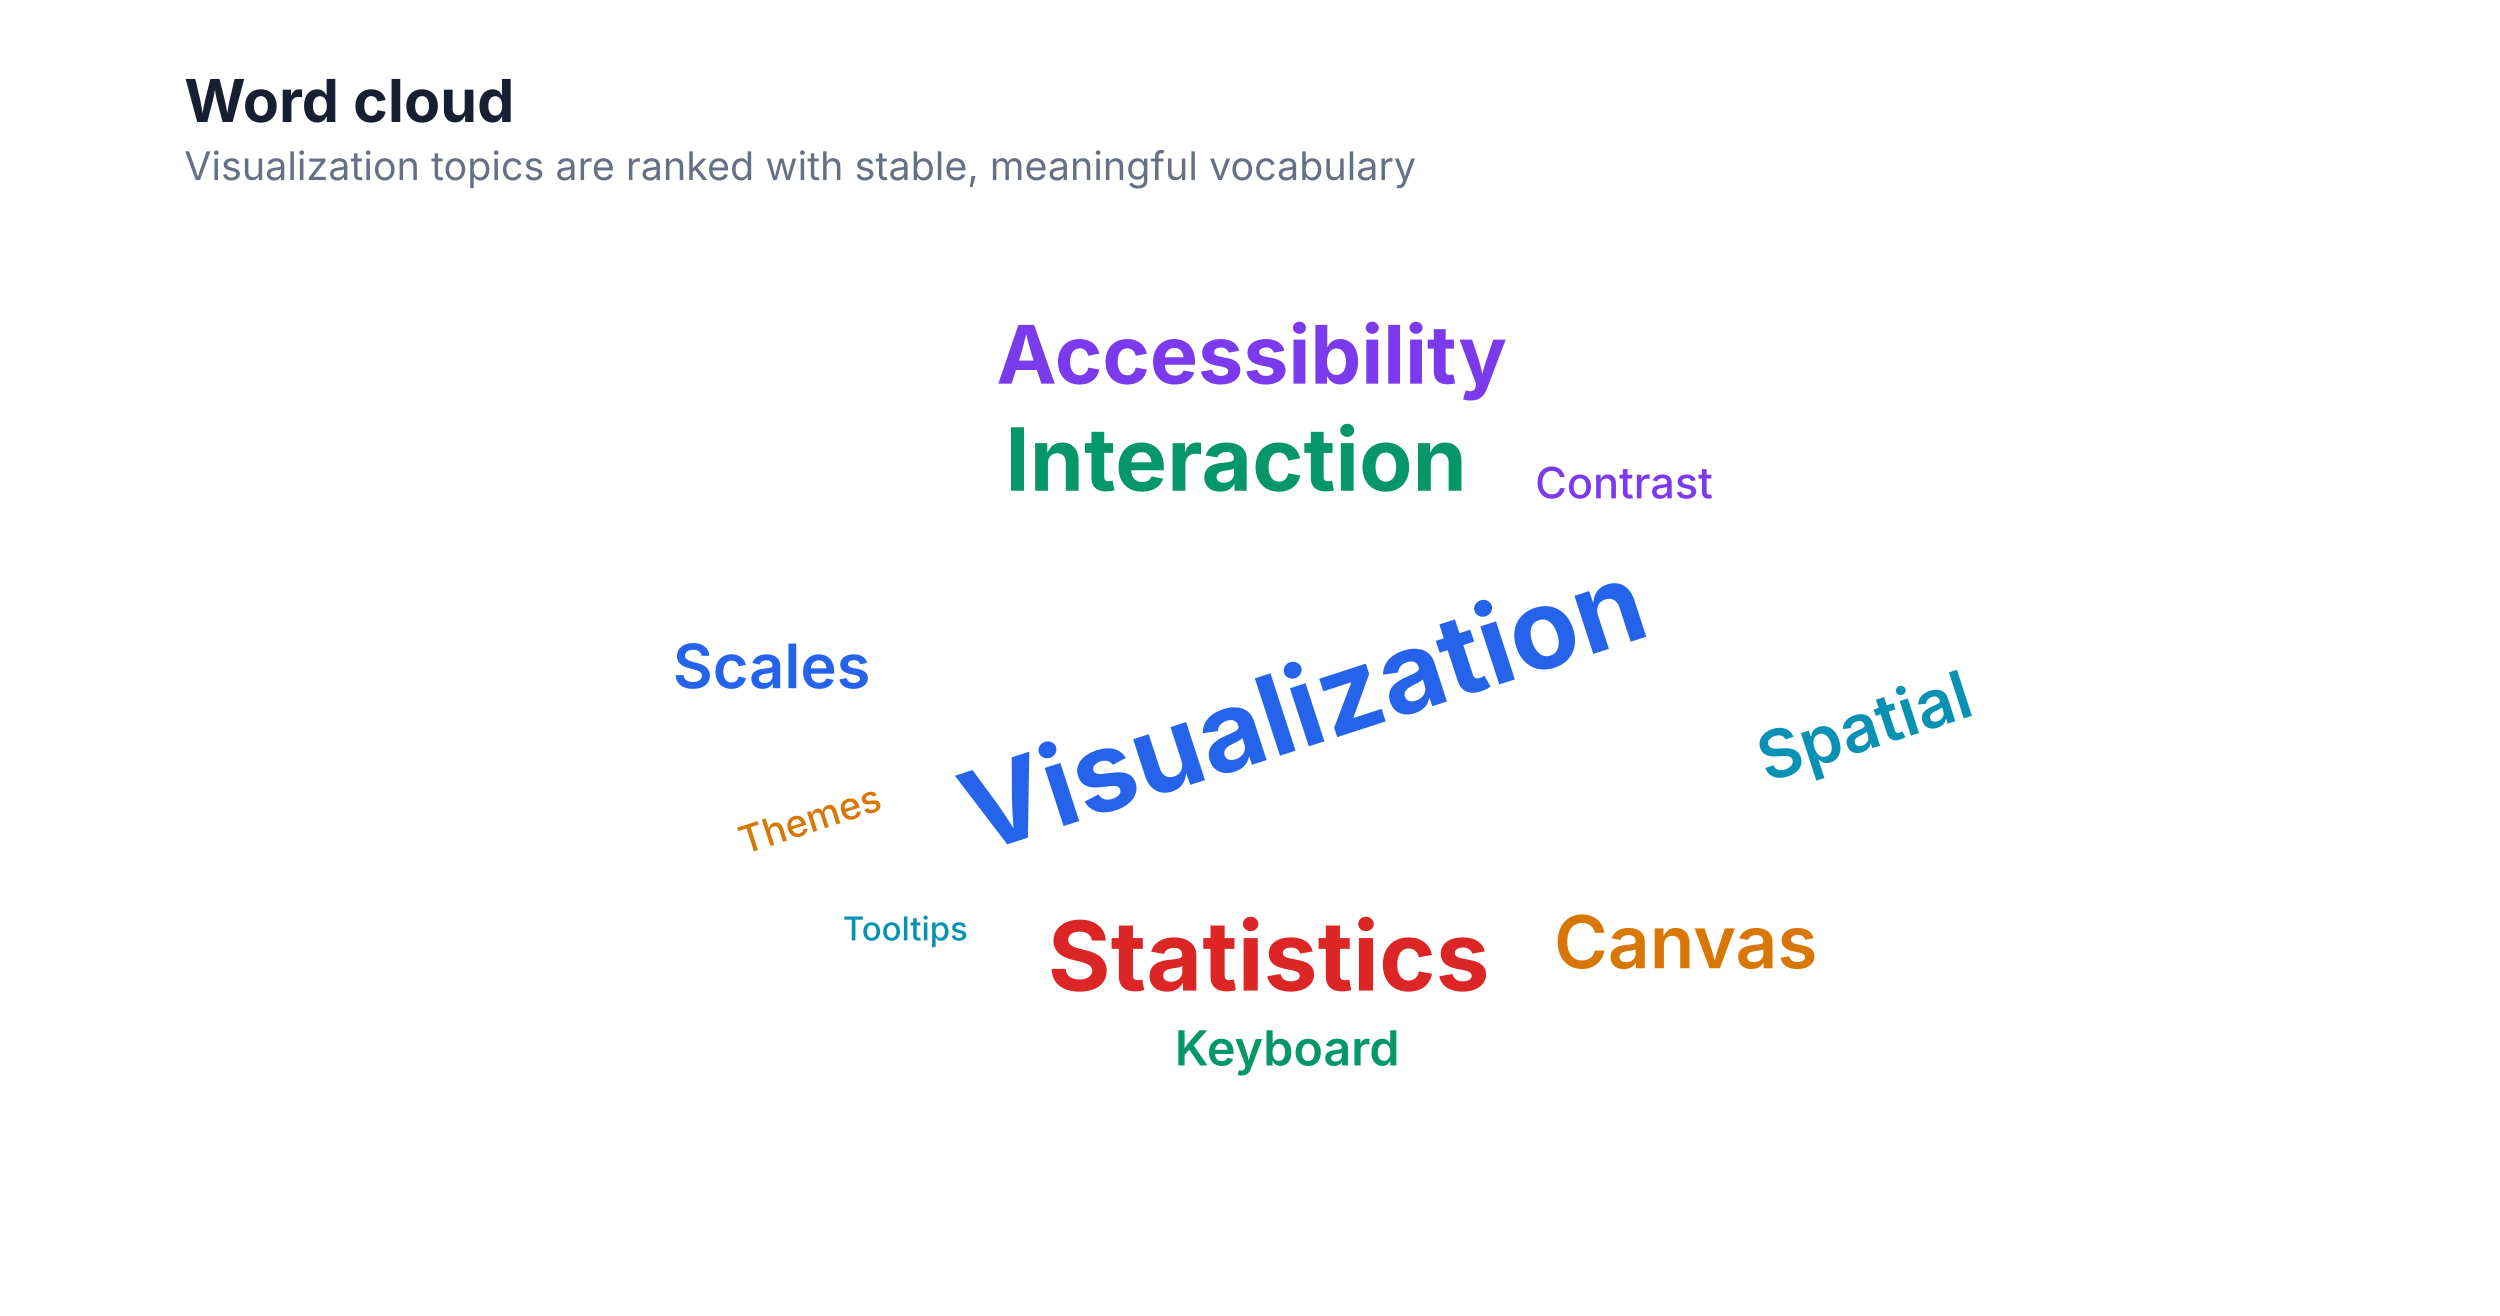
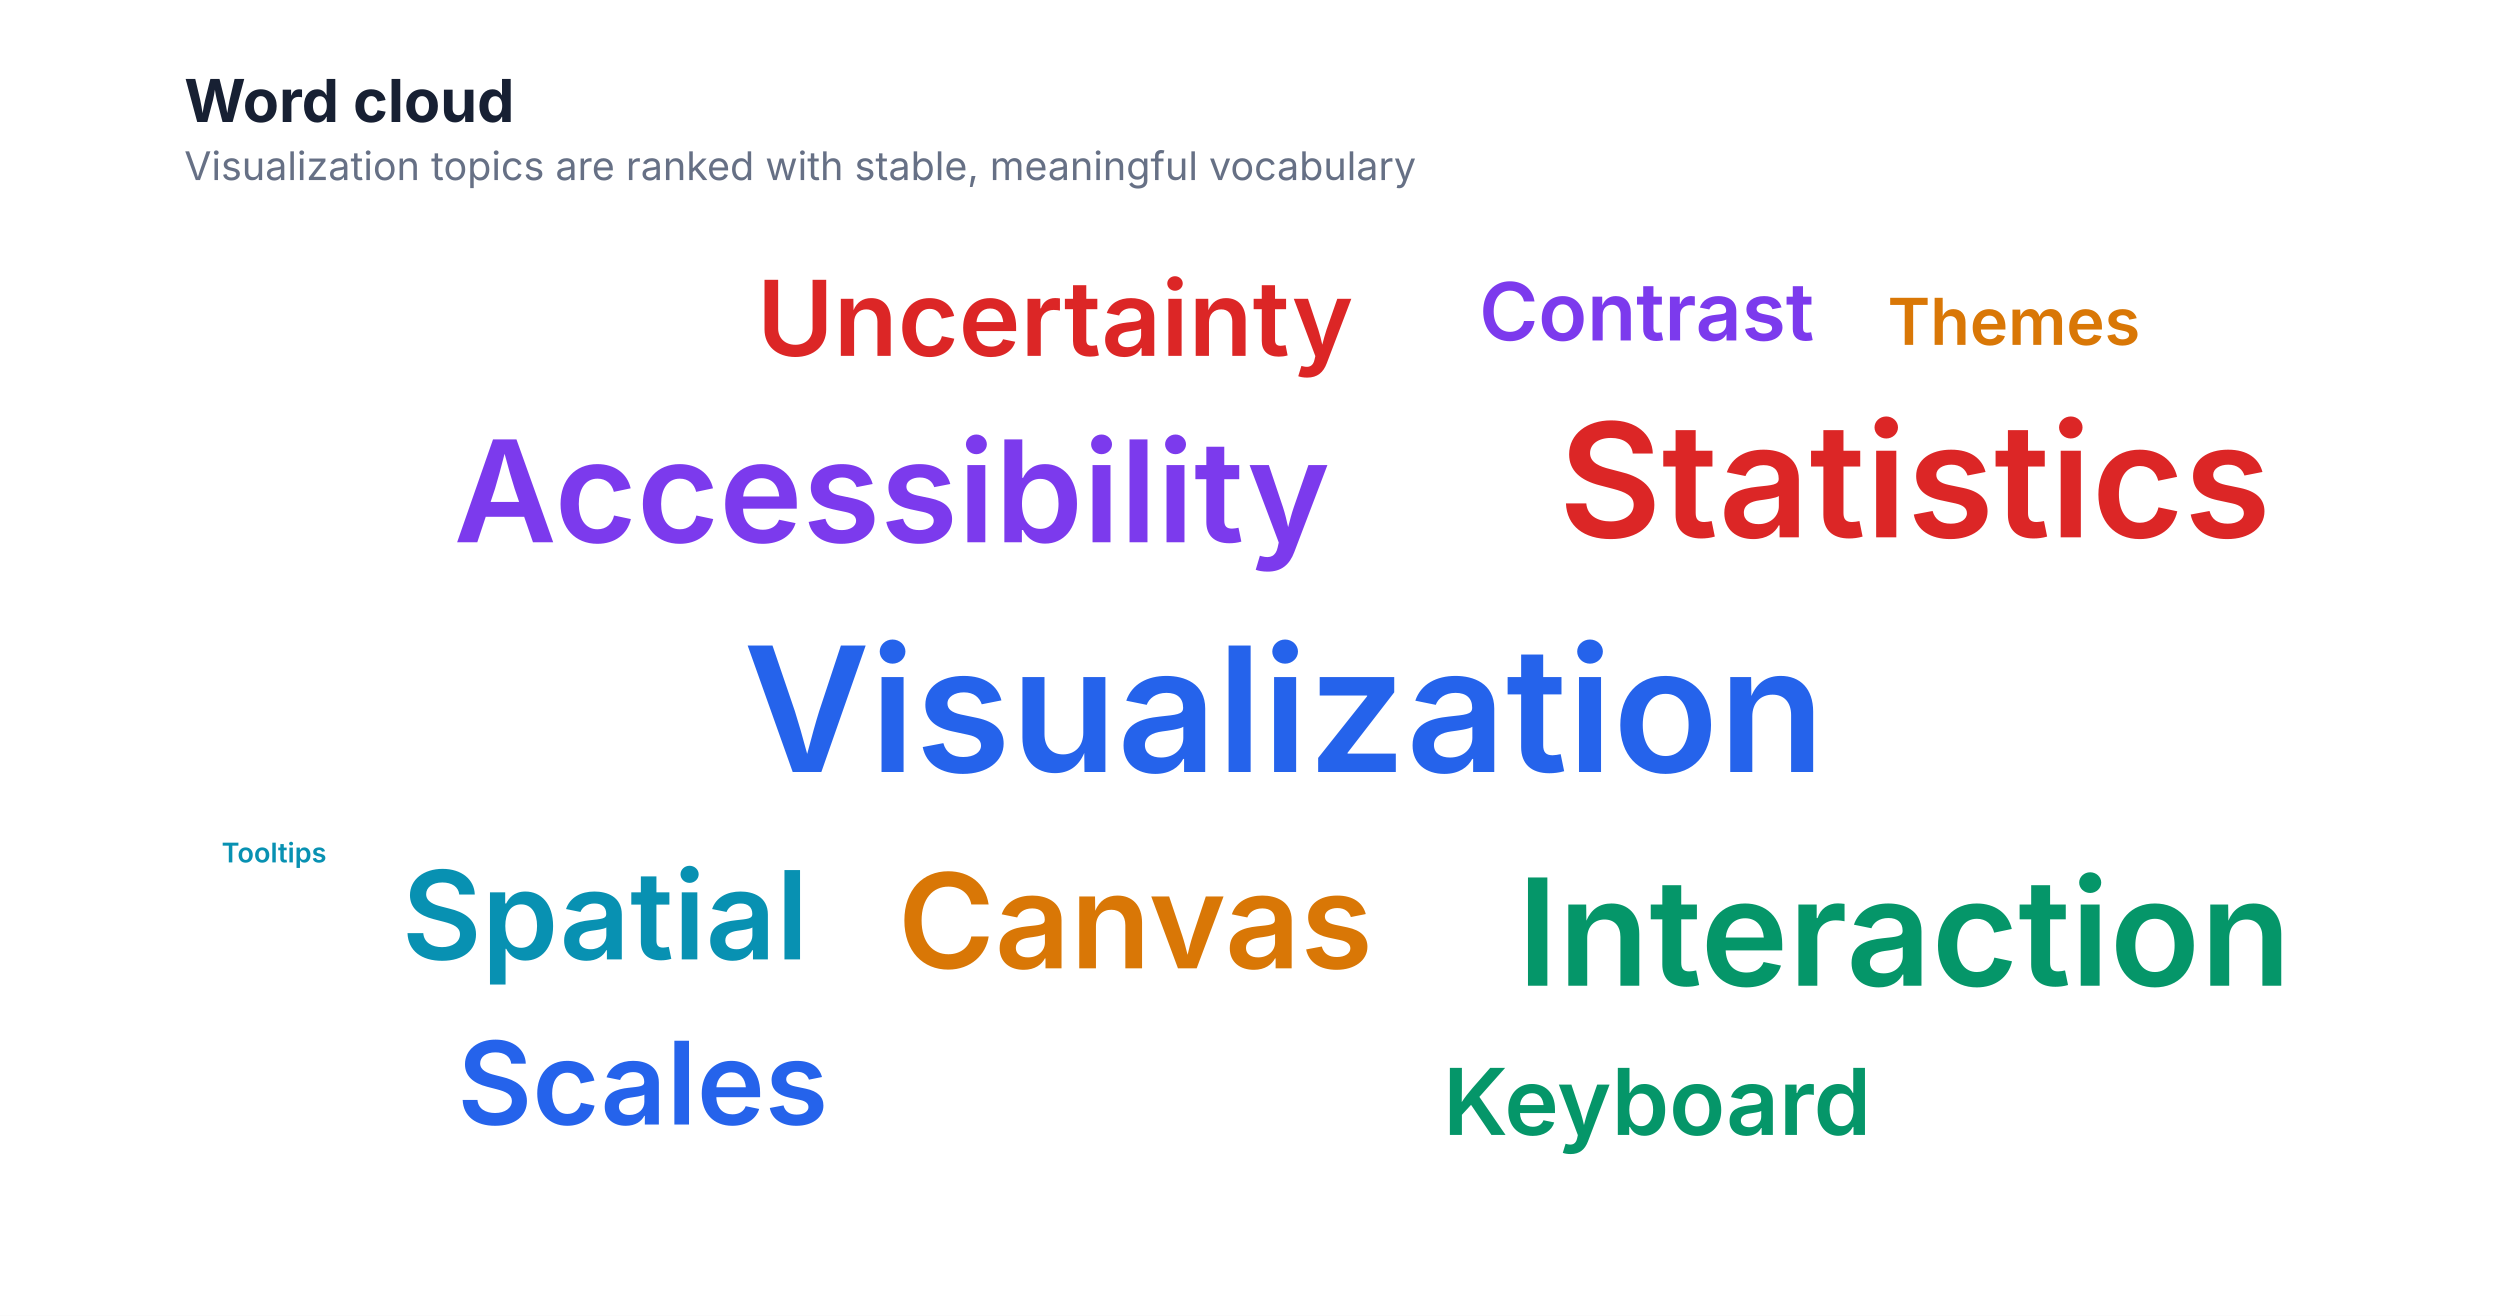
<svg xmlns="http://www.w3.org/2000/svg" width="760" height="400" viewBox="0 0 760 400" role="img" aria-labelledby="title description">
  <defs>
    <clipPath id="clip-1">
      <rect x="56" y="73" width="680" height="283" />
    </clipPath>
  </defs>
  <rect width="100%" height="100%" fill="#ffffff" />
  <g data-scene-node="scene:root">
    <rect data-scene-node="chart:panel" x="56" y="73" width="680" height="283" rx="0" fill="#ffffff" />
    <g data-scene-node="layer-0:group" clip-path="url(#clip-1)">
-       <text data-scene-node="layer-0:word-cloud:11" x="275.218" y="282.254" fill="#0891b2" font-family="Inter, ui-sans-serif, system-ui, -apple-system, BlinkMacSystemFont, &quot;Segoe UI&quot;, sans-serif" font-size="10" font-weight="520" text-anchor="middle" dominant-baseline="central">Tooltips</text>
-       <text data-scene-node="layer-0:word-cloud:10" x="246.136" y="248.881" fill="#d97706" font-family="Inter, ui-sans-serif, system-ui, -apple-system, BlinkMacSystemFont, &quot;Segoe UI&quot;, sans-serif" font-size="11.574" font-weight="534" text-anchor="middle" dominant-baseline="central" transform="rotate(-18 246.136 248.881)">Themes</text>
-       <text data-scene-node="layer-0:word-cloud:9" x="493.701" y="146.715" fill="#7c3aed" font-family="Inter, ui-sans-serif, system-ui, -apple-system, BlinkMacSystemFont, &quot;Segoe UI&quot;, sans-serif" font-size="13.148" font-weight="549" text-anchor="middle" dominant-baseline="central">Contrast</text>
-       <text data-scene-node="layer-0:word-cloud:8" x="391.301" y="318.551" fill="#059669" font-family="Inter, ui-sans-serif, system-ui, -apple-system, BlinkMacSystemFont, &quot;Segoe UI&quot;, sans-serif" font-size="14.721" font-weight="563" text-anchor="middle" dominant-baseline="central">Keyboard</text>
-       <text data-scene-node="layer-0:word-cloud:6" x="234.574" y="202.428" fill="#2563eb" font-family="Inter, ui-sans-serif, system-ui, -apple-system, BlinkMacSystemFont, &quot;Segoe UI&quot;, sans-serif" font-size="18.656" font-weight="599" text-anchor="middle" dominant-baseline="central">Scales</text>
-       <text data-scene-node="layer-0:word-cloud:5" x="566.645" y="220.532" fill="#0891b2" font-family="Inter, ui-sans-serif, system-ui, -apple-system, BlinkMacSystemFont, &quot;Segoe UI&quot;, sans-serif" font-size="20.23" font-weight="614" text-anchor="middle" dominant-baseline="central" transform="rotate(-18 566.645 220.532)">Spatial</text>
-       <text data-scene-node="layer-0:word-cloud:4" x="512.466" y="286.285" fill="#d97706" font-family="Inter, ui-sans-serif, system-ui, -apple-system, BlinkMacSystemFont, &quot;Segoe UI&quot;, sans-serif" font-size="22.197" font-weight="632" text-anchor="middle" dominant-baseline="central">Canvas</text>
-       <text data-scene-node="layer-0:word-cloud:3" x="380.501" y="107.71" fill="#7c3aed" font-family="Inter, ui-sans-serif, system-ui, -apple-system, BlinkMacSystemFont, &quot;Segoe UI&quot;, sans-serif" font-size="24.557" font-weight="653" text-anchor="middle" dominant-baseline="central">Accessibility</text>
-       <text data-scene-node="layer-0:word-cloud:2" x="375.759" y="139.543" fill="#059669" font-family="Inter, ui-sans-serif, system-ui, -apple-system, BlinkMacSystemFont, &quot;Segoe UI&quot;, sans-serif" font-size="26.525" font-weight="671" text-anchor="middle" dominant-baseline="central">Interaction</text>
-       <text data-scene-node="layer-0:word-cloud:1" x="385.662" y="290.504" fill="#dc2626" font-family="Inter, ui-sans-serif, system-ui, -apple-system, BlinkMacSystemFont, &quot;Segoe UI&quot;, sans-serif" font-size="29.279" font-weight="697" text-anchor="middle" dominant-baseline="central">Statistics</text>
-       <text data-scene-node="layer-0:word-cloud:0" x="396" y="214.5" fill="#2563eb" font-family="Inter, ui-sans-serif, system-ui, -apple-system, BlinkMacSystemFont, &quot;Segoe UI&quot;, sans-serif" font-size="34" font-weight="740" text-anchor="middle" dominant-baseline="central" transform="rotate(-18 396 214.5)">Visualization</text>
+       <text data-scene-node="layer-0:word-cloud:0" x="390.37" y="215.468" fill="#2563eb" font-family="Inter, ui-sans-serif, system-ui, -apple-system, BlinkMacSystemFont, &quot;Segoe UI&quot;, sans-serif" font-size="52.82" font-weight="600" text-anchor="middle" dominant-baseline="central">Visualization</text>
+       <text data-scene-node="layer-0:word-cloud:1" x="582.092" y="145.807" fill="#dc2626" font-family="Inter, ui-sans-serif, system-ui, -apple-system, BlinkMacSystemFont, &quot;Segoe UI&quot;, sans-serif" font-size="48.197" font-weight="600" text-anchor="middle" dominant-baseline="central">Statistics</text>
+       <text data-scene-node="layer-0:word-cloud:2" x="578.872" y="283.203" fill="#059669" font-family="Inter, ui-sans-serif, system-ui, -apple-system, BlinkMacSystemFont, &quot;Segoe UI&quot;, sans-serif" font-size="45.234" font-weight="600" text-anchor="middle" dominant-baseline="central">Interaction</text>
+       <text data-scene-node="layer-0:word-cloud:3" x="271.134" y="149.209" fill="#7c3aed" font-family="Inter, ui-sans-serif, system-ui, -apple-system, BlinkMacSystemFont, &quot;Segoe UI&quot;, sans-serif" font-size="42.963" font-weight="600" text-anchor="middle" dominant-baseline="central">Accessibility</text>
+       <text data-scene-node="layer-0:word-cloud:4" x="345.126" y="279.817" fill="#d97706" font-family="Inter, ui-sans-serif, system-ui, -apple-system, BlinkMacSystemFont, &quot;Segoe UI&quot;, sans-serif" font-size="40.024" font-weight="600" text-anchor="middle" dominant-baseline="central">Canvas</text>
+       <text data-scene-node="layer-0:word-cloud:5" x="183.938" y="278.078" fill="#0891b2" font-family="Inter, ui-sans-serif, system-ui, -apple-system, BlinkMacSystemFont, &quot;Segoe UI&quot;, sans-serif" font-size="37.349" font-weight="600" text-anchor="middle" dominant-baseline="central">Spatial</text>
+       <text data-scene-node="layer-0:word-cloud:6" x="195.394" y="329.117" fill="#2563eb" font-family="Inter, ui-sans-serif, system-ui, -apple-system, BlinkMacSystemFont, &quot;Segoe UI&quot;, sans-serif" font-size="35.018" font-weight="600" text-anchor="middle" dominant-baseline="central">Scales</text>
+       <text data-scene-node="layer-0:word-cloud:7" x="320.742" y="96.626" fill="#dc2626" font-family="Inter, ui-sans-serif, system-ui, -apple-system, BlinkMacSystemFont, &quot;Segoe UI&quot;, sans-serif" font-size="31.781" font-weight="600" text-anchor="middle" dominant-baseline="central">Uncertainty</text>
+       <text data-scene-node="layer-0:word-cloud:8" x="503.768" y="334.818" fill="#059669" font-family="Inter, ui-sans-serif, system-ui, -apple-system, BlinkMacSystemFont, &quot;Segoe UI&quot;, sans-serif" font-size="28.02" font-weight="600" text-anchor="middle" dominant-baseline="central">Keyboard</text>
+       <text data-scene-node="layer-0:word-cloud:9" x="500.578" y="94.624" fill="#7c3aed" font-family="Inter, ui-sans-serif, system-ui, -apple-system, BlinkMacSystemFont, &quot;Segoe UI&quot;, sans-serif" font-size="24.393" font-weight="600" text-anchor="middle" dominant-baseline="central">Contrast</text>
+       <text data-scene-node="layer-0:word-cloud:10" x="612.212" y="97.696" fill="#d97706" font-family="Inter, ui-sans-serif, system-ui, -apple-system, BlinkMacSystemFont, &quot;Segoe UI&quot;, sans-serif" font-size="19.666" font-weight="600" text-anchor="middle" dominant-baseline="central">Themes</text>
+       <text data-scene-node="layer-0:word-cloud:11" x="83.314" y="259.166" fill="#0891b2" font-family="Inter, ui-sans-serif, system-ui, -apple-system, BlinkMacSystemFont, &quot;Segoe UI&quot;, sans-serif" font-size="8.253" font-weight="600" text-anchor="middle" dominant-baseline="central">Tooltips</text>
    </g>
    <text data-scene-node="chart:title" x="56" y="24" fill="#172033" font-family="Inter, ui-sans-serif, system-ui, -apple-system, BlinkMacSystemFont, &quot;Segoe UI&quot;, sans-serif" font-size="18" font-weight="700" text-anchor="start" dominant-baseline="text-before-edge">Word cloud</text>
    <text data-scene-node="chart:subtitle" x="56" y="46" fill="#667085" font-family="Inter, ui-sans-serif, system-ui, -apple-system, BlinkMacSystemFont, &quot;Segoe UI&quot;, sans-serif" font-size="12" font-weight="400" text-anchor="start" dominant-baseline="text-before-edge">Visualization topics are ranked with stable, meaningful vocabulary</text>
  </g>
</svg>
